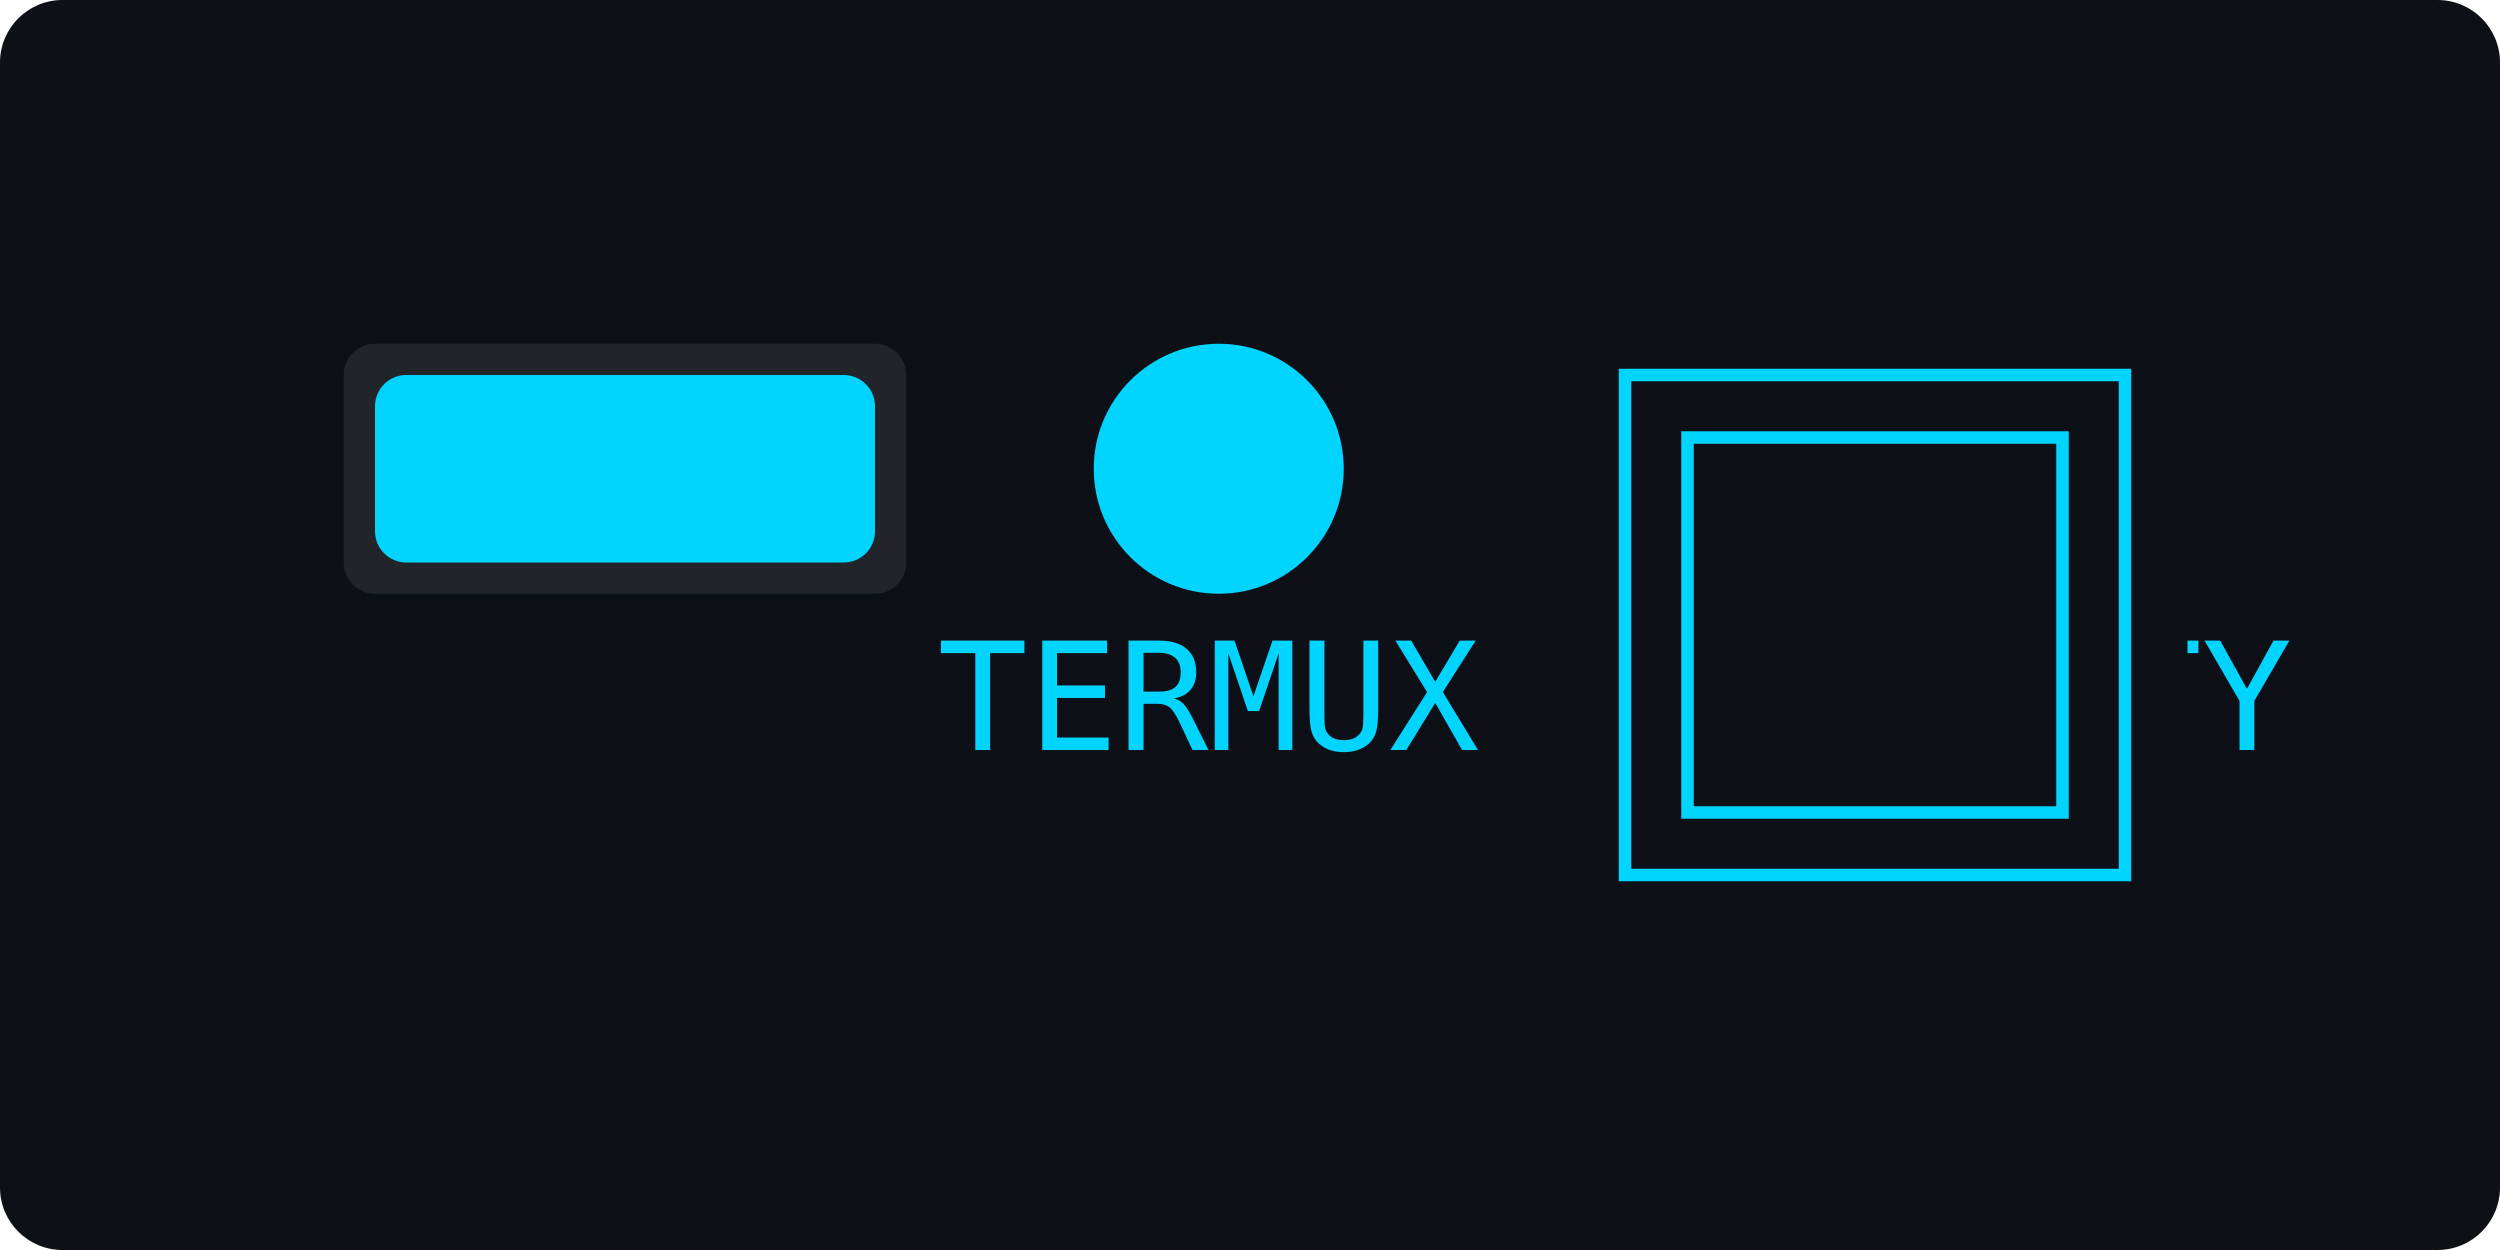
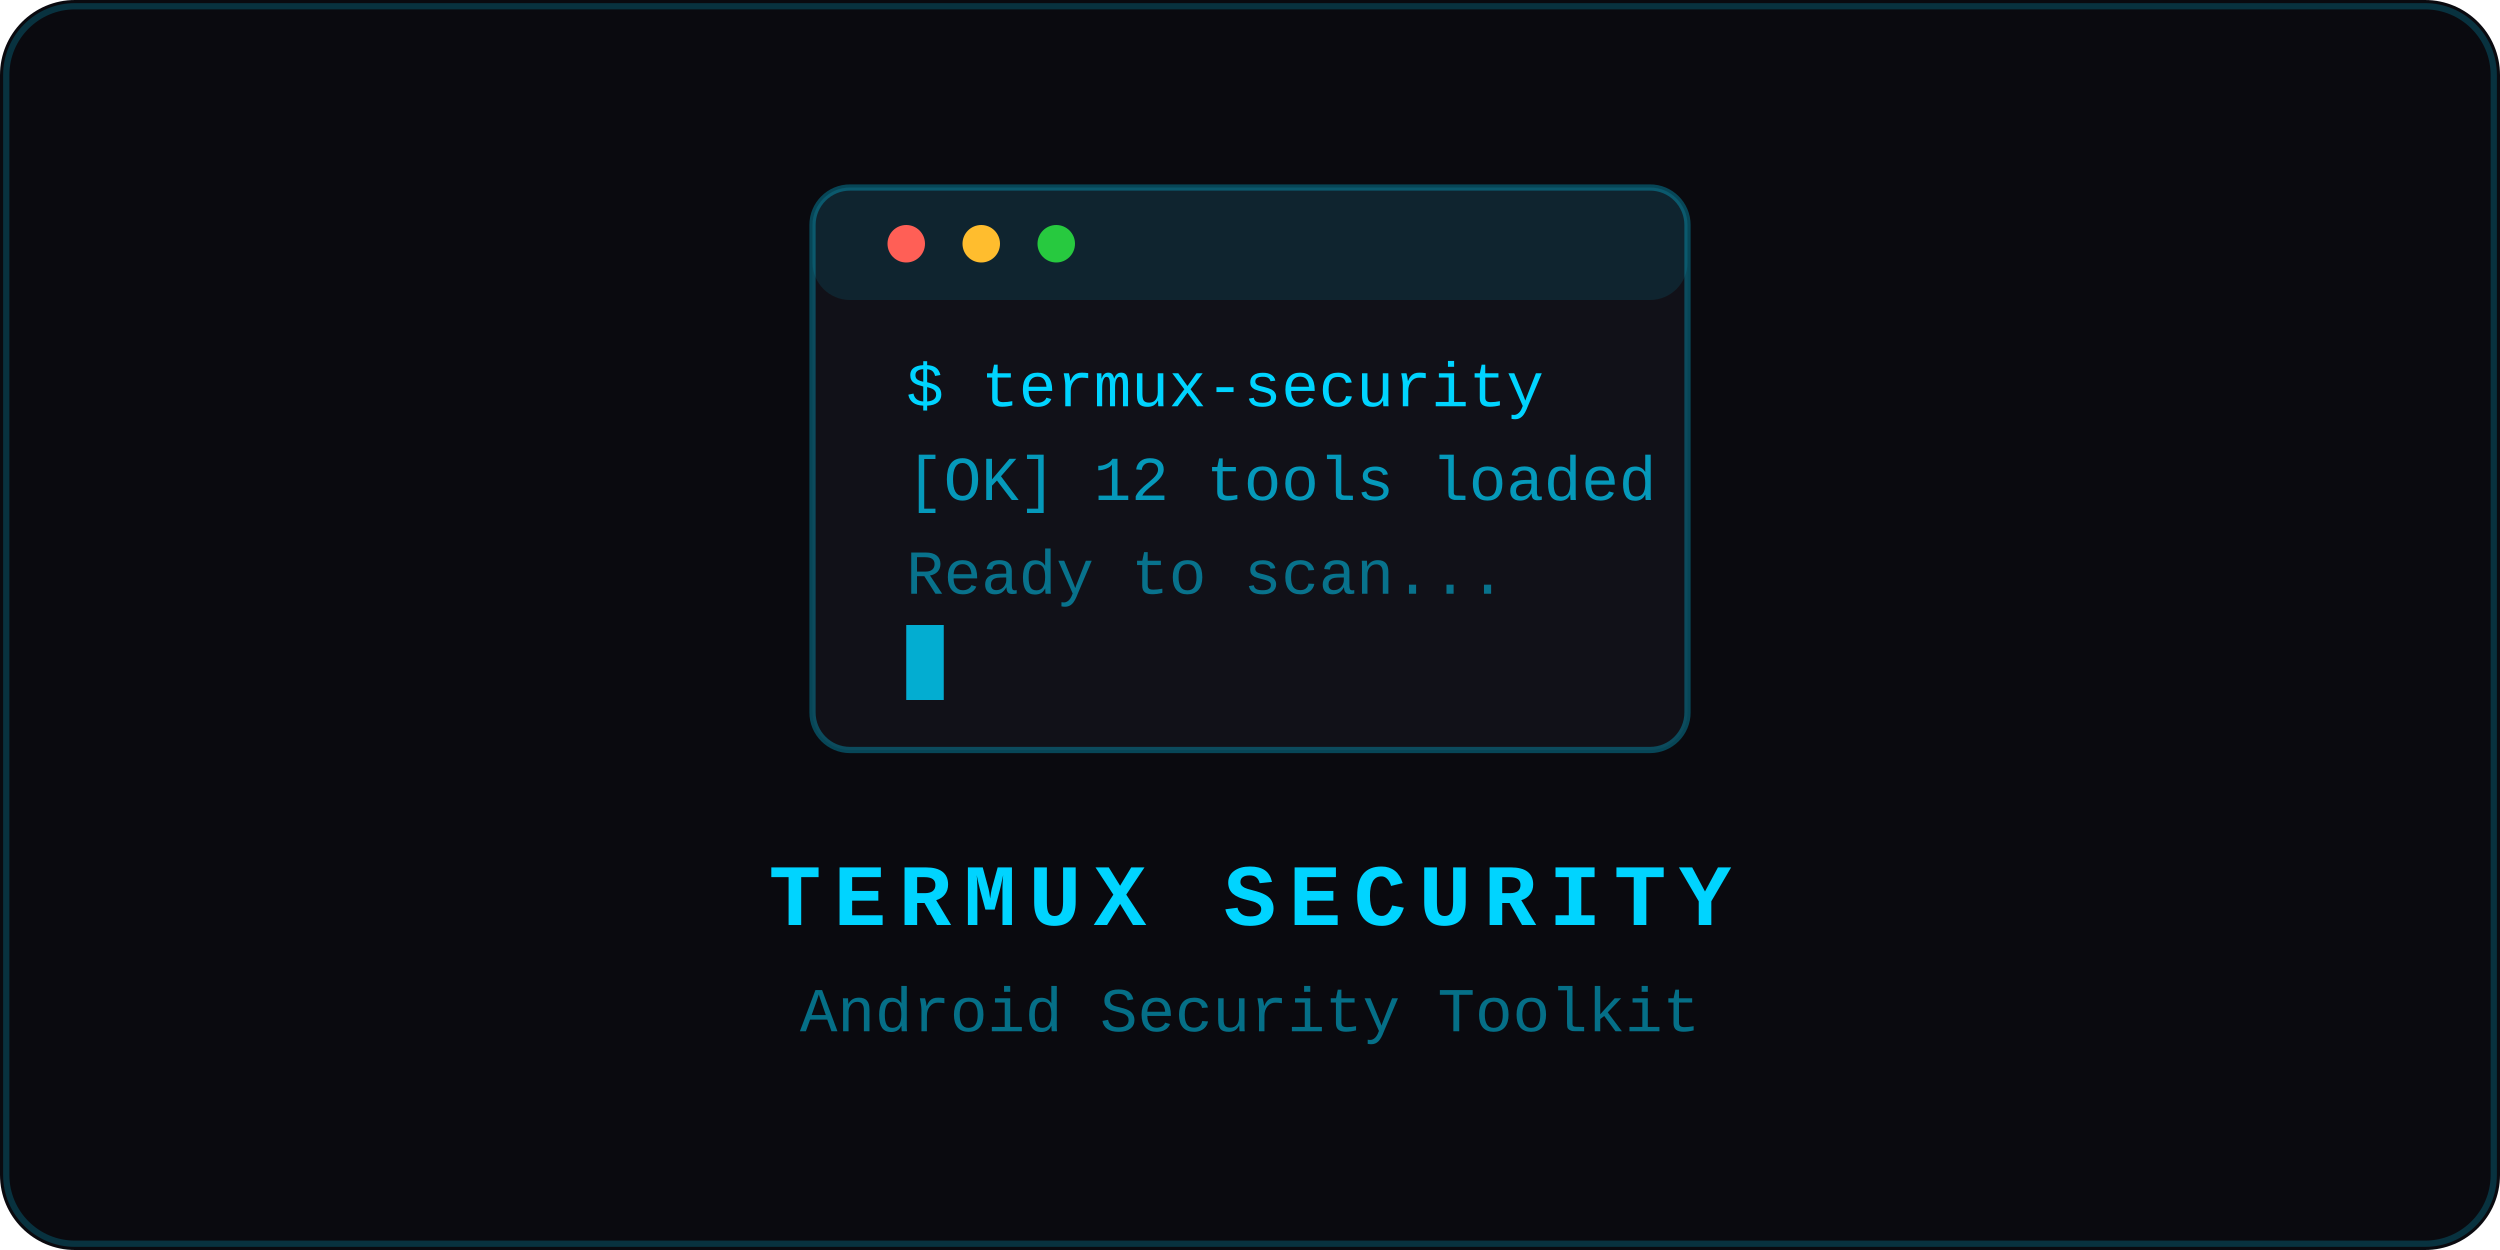
<svg xmlns="http://www.w3.org/2000/svg" viewBox="0 0 400 200" width="400" height="200">
-   <rect x="0" y="0" width="400" height="200" fill="#0d1117" rx="10" />
-   <g transform="translate(50, 50)">
-     <rect x="0" y="0" width="100" height="50" fill="#0d1117" rx="5" />
-     <rect x="5" y="5" width="90" height="40" fill="#212529" rx="5" />
-     <rect x="10" y="10" width="80" height="30" fill="#00d4ff" rx="5" />
-     <g transform="translate(120, 0)">
-       <rect x="0" y="0" width="50" height="50" fill="#0d1117" rx="5" />
-       <circle cx="25" cy="25" r="20" fill="#00d4ff" />
-       <path d="M 20 15 L 30 25 L 20 35 Z" fill="#00d4ff" />
-     </g>
-   </g>
-   <text x="150" y="120" font-family="monospace" font-size="24" fill="#00d4ff">TERMUX SECURITY</text>
-   <g transform="translate(250, 50)">
-     <rect x="0" y="0" width="100" height="100" fill="#0d1117" rx="10" />
-     <path d="M 10 10 L 90 10 L 90 90 L 10 90 Z M 20 20 L 80 20 L 80 80 L 20 80 Z" fill="none" stroke="#00d4ff" stroke-width="2" />
-   </g>
+   <rect width="400" height="200" fill="#0a0a0f" rx="12" />
+   <rect x="1" y="1" width="398" height="198" fill="none" stroke="#00d4ff" stroke-opacity="0.2" rx="11" />
+   <rect x="130" y="30" width="140" height="90" rx="6" fill="#111118" stroke="#00d4ff" stroke-opacity="0.3" stroke-width="1" />
+   <rect x="130" y="30" width="140" height="18" rx="6" fill="#00d4ff" fill-opacity="0.1" />
+   <circle cx="145" cy="39" r="3" fill="#ff5f56" />
+   <circle cx="157" cy="39" r="3" fill="#ffbd2e" />
+   <circle cx="169" cy="39" r="3" fill="#27c93f" />
+   <text x="145" y="65" font-family="'Courier New', monospace" font-size="10" fill="#00d4ff">$ termux-security</text>
+   <text x="145" y="80" font-family="'Courier New', monospace" font-size="10" fill="#00d4ff" fill-opacity="0.7">[OK] 12 tools loaded</text>
+   <text x="145" y="95" font-family="'Courier New', monospace" font-size="10" fill="#00d4ff" fill-opacity="0.5">Ready to scan...</text>
+   <rect x="145" y="100" width="6" height="12" fill="#00d4ff" fill-opacity="0.8" />
+   <text x="200" y="148" text-anchor="middle" font-family="'Courier New', monospace" font-size="14" fill="#00d4ff" font-weight="bold" letter-spacing="2">TERMUX SECURITY</text>
+   <text x="200" y="165" text-anchor="middle" font-family="'Courier New', monospace" font-size="10" fill="#00d4ff" fill-opacity="0.5">Android Security Toolkit</text>
</svg>
